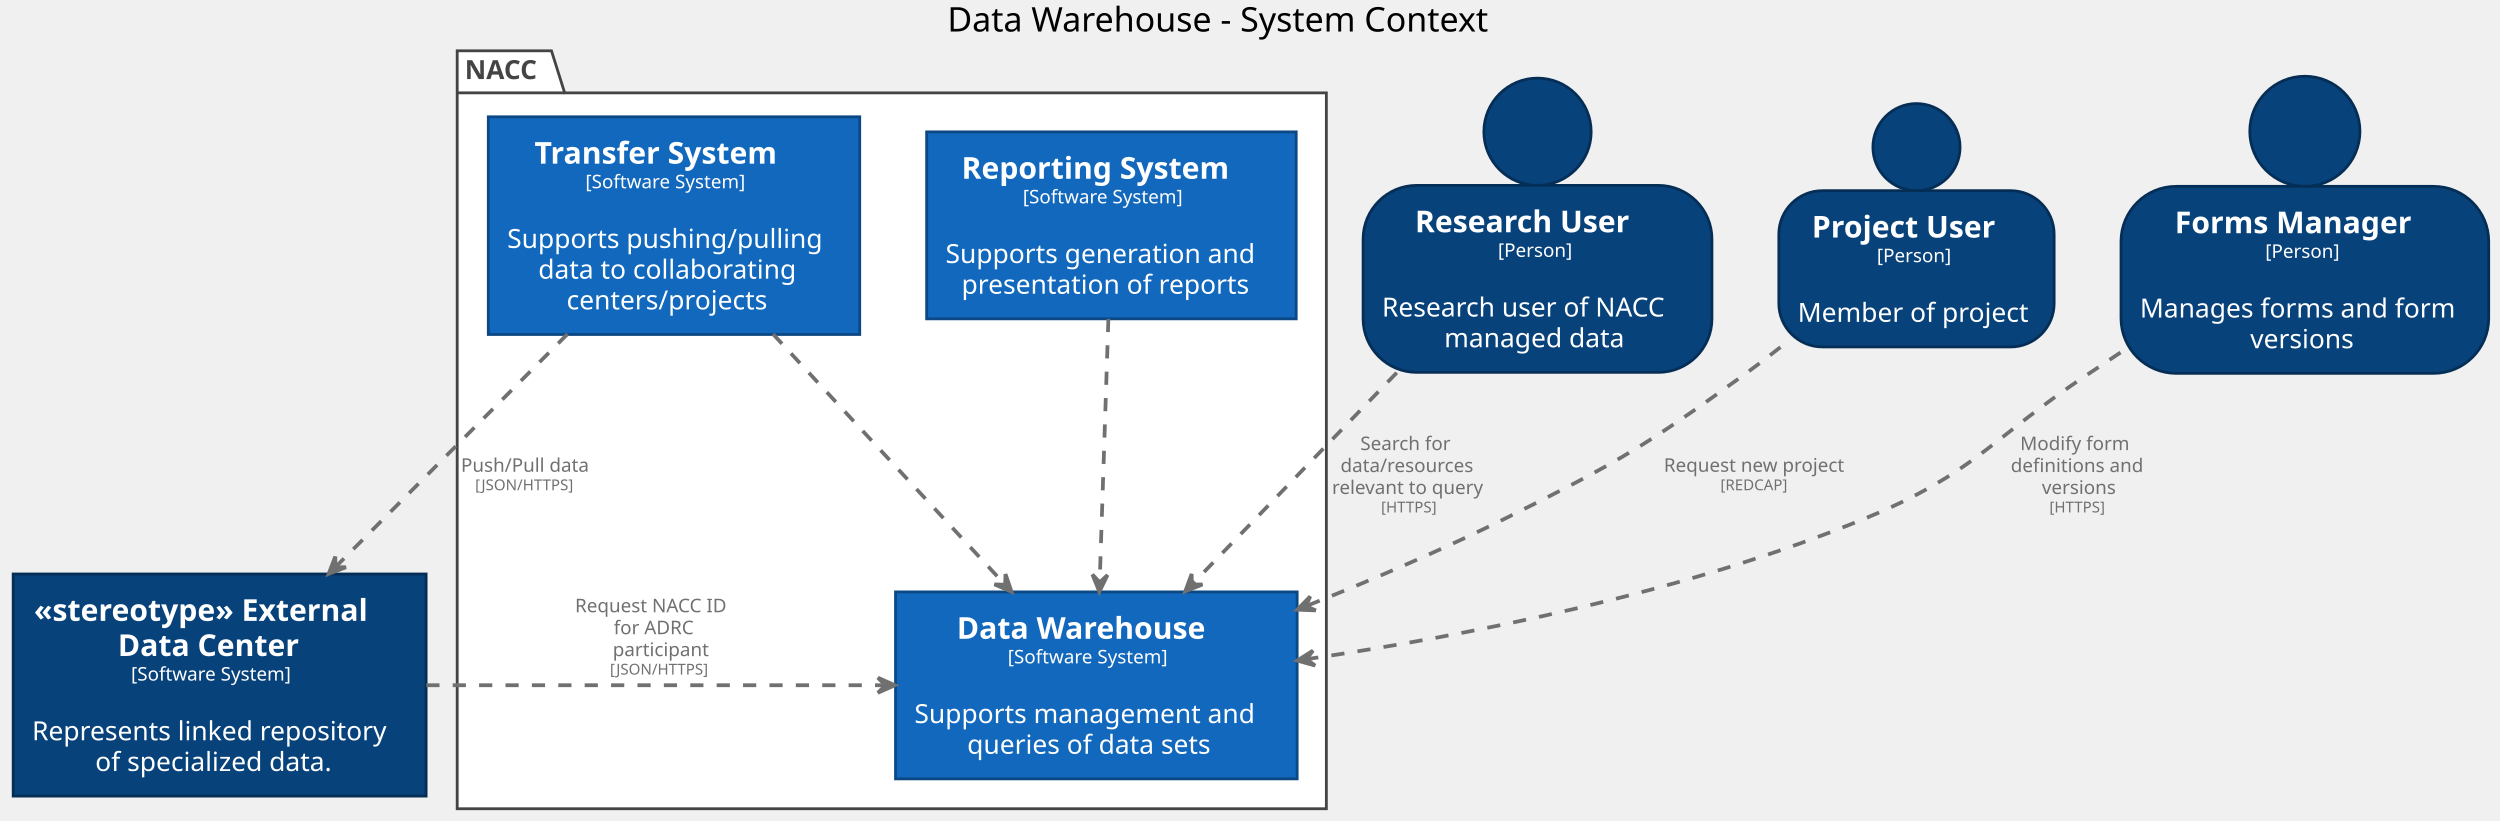
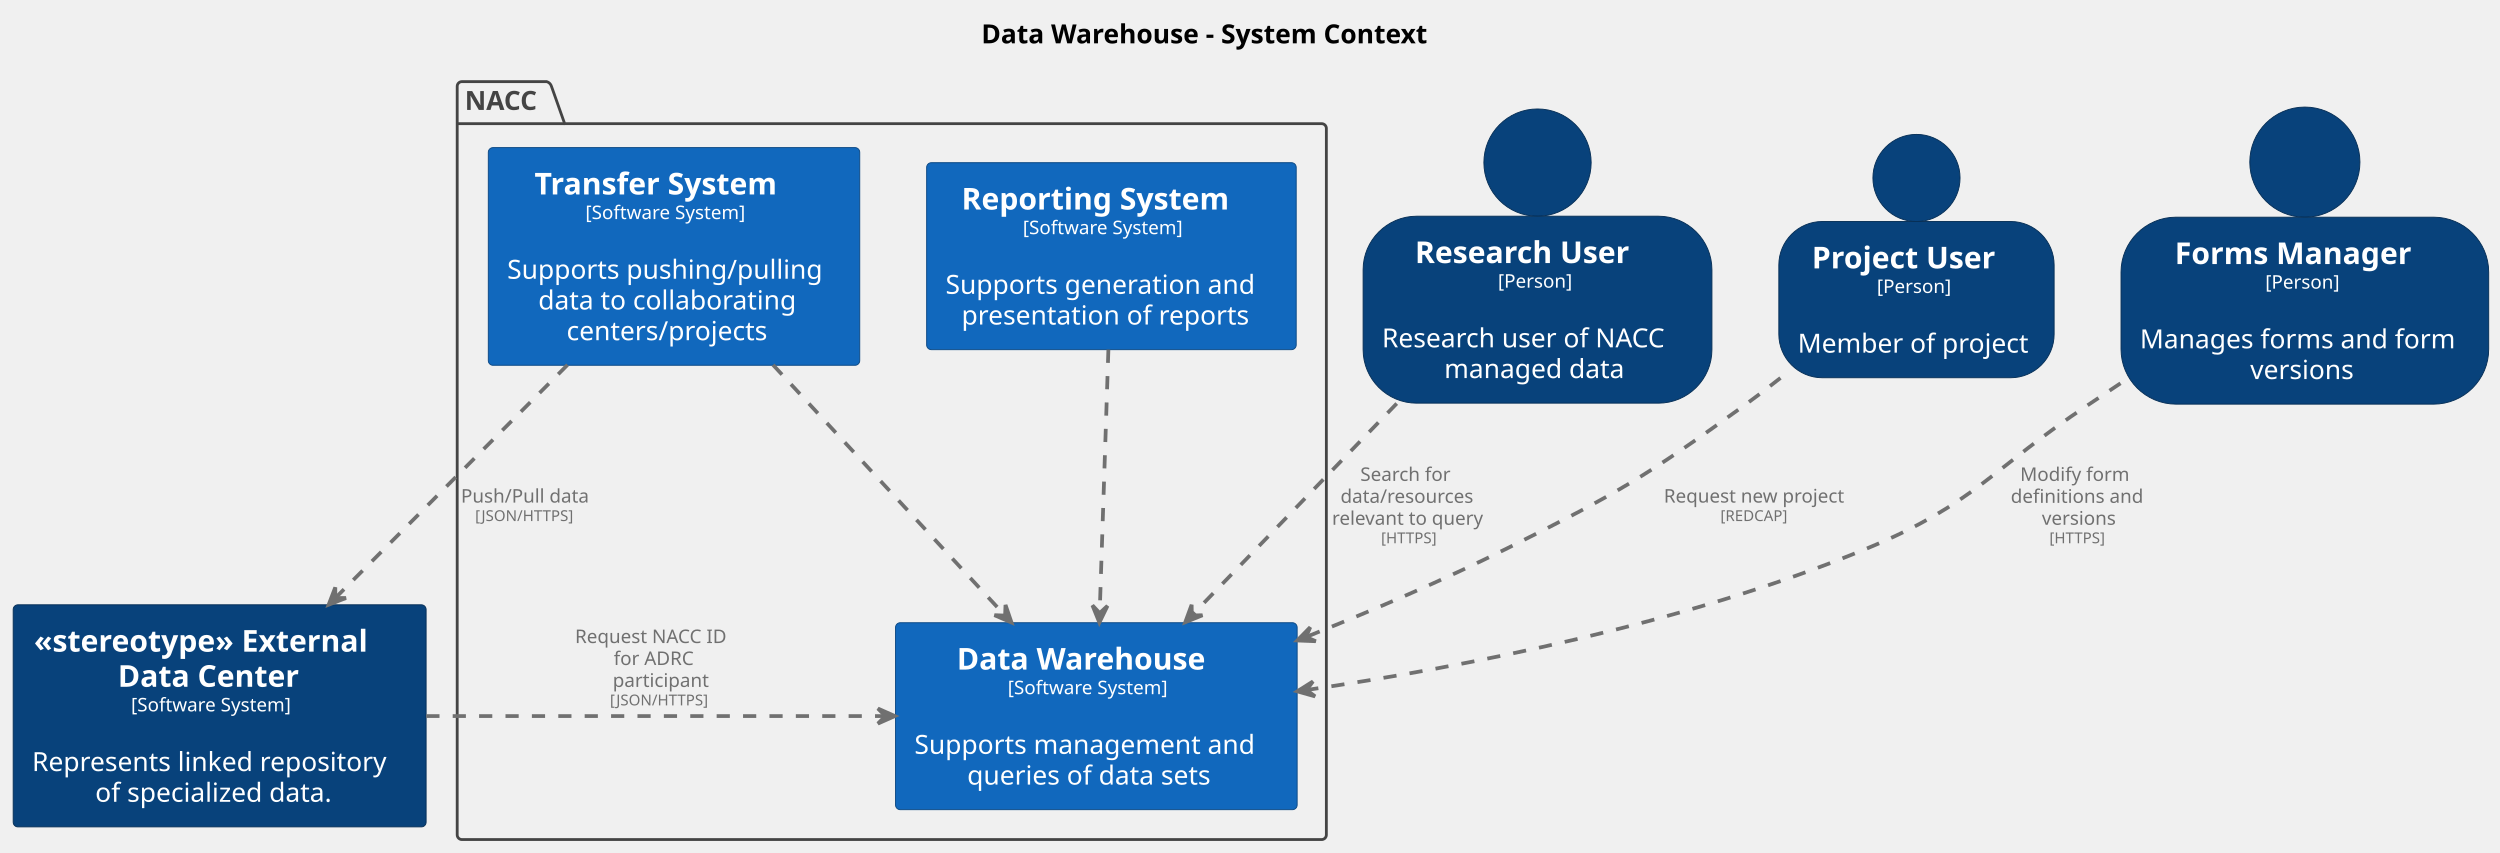
- <svg xmlns="http://www.w3.org/2000/svg" contentScriptType="application/ecmascript" contentStyleType="text/css" height="435px" preserveAspectRatio="none" style="width:1326px;height:435px;background:#FFFFFF;" version="1.1" viewBox="0 0 1326 435" width="1326px" zoomAndPan="magnify">
+ <svg xmlns="http://www.w3.org/2000/svg" contentStyleType="text/css" height="452px" preserveAspectRatio="none" style="width:1326px;height:452px;background:#FFFFFF;" version="1.1" viewBox="0 0 1326 452" width="1326px" zoomAndPan="magnify">
  <defs />
  <g>
-     <text fill="#000000" font-family="sans-serif" font-size="18" lengthAdjust="spacing" textLength="308" x="502.5" y="16.708">Data Warehouse - System Context</text>
-     <polygon fill="#FFFFFF" points="242.5,26.953,292.5,26.953,299.5,49.25,703.5,49.25,703.5,428.953,242.5,428.953,242.5,26.953" style="stroke:#444444;stroke-width:1.5;" />
-     <line style="stroke:#444444;stroke-width:1.5;" x1="242.5" x2="299.5" y1="49.25" y2="49.25" />
-     <text fill="#444444" font-family="sans-serif" font-size="14" font-weight="bold" lengthAdjust="spacing" textLength="44" x="246.5" y="41.948">NACC</text>
-     <rect fill="#1168BD" height="99.156" style="stroke:#0B4884;stroke-width:1.5;" width="213" x="475" y="313.953" />
-     <text fill="#FFFFFF" font-family="sans-serif" font-size="16" font-weight="bold" lengthAdjust="spacing" textLength="148" x="507.5" y="338.805">Data Warehouse</text>
-     <text fill="#FFFFFF" font-family="sans-serif" font-size="10" lengthAdjust="spacing" textLength="94" x="534.5" y="351.86">[Software System]</text>
-     <text fill="#FFFFFF" font-family="sans-serif" font-size="14" lengthAdjust="spacing" textLength="0" x="583.5" y="367.214" />
-     <text fill="#FFFFFF" font-family="sans-serif" font-size="14" lengthAdjust="spacing" textLength="189" x="485" y="383.511">Supports management and</text>
-     <text fill="#FFFFFF" font-family="sans-serif" font-size="14" lengthAdjust="spacing" textLength="137" x="513" y="399.808">queries of data sets</text>
-     <rect fill="#1168BD" height="115.453" style="stroke:#0B4884;stroke-width:1.5;" width="197" x="259" y="61.953" />
-     <text fill="#FFFFFF" font-family="sans-serif" font-size="16" font-weight="bold" lengthAdjust="spacing" textLength="148" x="283.5" y="86.805">Transfer System</text>
-     <text fill="#FFFFFF" font-family="sans-serif" font-size="10" lengthAdjust="spacing" textLength="94" x="310.5" y="99.86">[Software System]</text>
-     <text fill="#FFFFFF" font-family="sans-serif" font-size="14" lengthAdjust="spacing" textLength="0" x="359.5" y="115.214" />
-     <text fill="#FFFFFF" font-family="sans-serif" font-size="14" lengthAdjust="spacing" textLength="173" x="269" y="131.511">Supports pushing/pulling</text>
-     <text fill="#FFFFFF" font-family="sans-serif" font-size="14" lengthAdjust="spacing" textLength="140" x="285.5" y="147.808">data to collaborating</text>
-     <text fill="#FFFFFF" font-family="sans-serif" font-size="14" lengthAdjust="spacing" textLength="114" x="300.5" y="164.105">centers/projects</text>
-     <rect fill="#1168BD" height="99.156" style="stroke:#0B4884;stroke-width:1.5;" width="196" x="491.5" y="69.953" />
-     <text fill="#FFFFFF" font-family="sans-serif" font-size="16" font-weight="bold" lengthAdjust="spacing" textLength="159" x="510" y="94.805">Reporting System</text>
-     <text fill="#FFFFFF" font-family="sans-serif" font-size="10" lengthAdjust="spacing" textLength="94" x="542.5" y="107.86">[Software System]</text>
-     <text fill="#FFFFFF" font-family="sans-serif" font-size="14" lengthAdjust="spacing" textLength="0" x="591.5" y="123.214" />
-     <text fill="#FFFFFF" font-family="sans-serif" font-size="14" lengthAdjust="spacing" textLength="172" x="501.5" y="139.511">Supports generation and</text>
-     <text fill="#FFFFFF" font-family="sans-serif" font-size="14" lengthAdjust="spacing" textLength="159" x="510" y="155.808">presentation of reports</text>
-     <ellipse cx="1222.5" cy="69.654" fill="#08427B" rx="29.201" ry="29.201" style="stroke:#052E56;stroke-width:1.5;" />
-     <rect fill="#08427B" height="99.156" rx="29.201" ry="29.201" style="stroke:#052E56;stroke-width:1.5;" width="195" x="1125" y="98.855" />
-     <text fill="#FFFFFF" font-family="sans-serif" font-size="16" font-weight="bold" lengthAdjust="spacing" textLength="138" x="1153.5" y="123.707">Forms Manager</text>
-     <text fill="#FFFFFF" font-family="sans-serif" font-size="10" lengthAdjust="spacing" textLength="42" x="1201.5" y="136.762">[Person]</text>
-     <text fill="#FFFFFF" font-family="sans-serif" font-size="14" lengthAdjust="spacing" textLength="0" x="1224.5" y="152.116" />
-     <text fill="#FFFFFF" font-family="sans-serif" font-size="14" lengthAdjust="spacing" textLength="171" x="1135" y="168.413">Manages forms and form</text>
-     <text fill="#FFFFFF" font-family="sans-serif" font-size="14" lengthAdjust="spacing" textLength="58" x="1193.5" y="184.709">versions</text>
-     <ellipse cx="815.5" cy="69.895" fill="#08427B" rx="28.442" ry="28.442" style="stroke:#052E56;stroke-width:1.5;" />
-     <rect fill="#08427B" height="99.156" rx="28.442" ry="28.442" style="stroke:#052E56;stroke-width:1.5;" width="185" x="723" y="98.338" />
-     <text fill="#FFFFFF" font-family="sans-serif" font-size="16" font-weight="bold" lengthAdjust="spacing" textLength="130" x="750.5" y="123.189">Research User</text>
-     <text fill="#FFFFFF" font-family="sans-serif" font-size="10" lengthAdjust="spacing" textLength="42" x="794.5" y="136.245">[Person]</text>
-     <text fill="#FFFFFF" font-family="sans-serif" font-size="14" lengthAdjust="spacing" textLength="0" x="817.5" y="151.599" />
-     <text fill="#FFFFFF" font-family="sans-serif" font-size="14" lengthAdjust="spacing" textLength="161" x="733" y="167.895">Research user of NACC</text>
-     <text fill="#FFFFFF" font-family="sans-serif" font-size="14" lengthAdjust="spacing" textLength="99" x="766" y="184.192">managed data</text>
-     <rect fill="#08427B" height="117.781" style="stroke:#052E56;stroke-width:1.5;" width="219" x="7" y="304.453" />
-     <text fill="#FFFFFF" font-family="sans-serif" font-size="16" font-weight="bold" lengthAdjust="spacing" textLength="197" x="18" y="329.305">«stereotype» External</text>
-     <text fill="#FFFFFF" font-family="sans-serif" font-size="16" font-weight="bold" lengthAdjust="spacing" textLength="108" x="62.5" y="347.93">Data Center</text>
-     <text fill="#FFFFFF" font-family="sans-serif" font-size="10" lengthAdjust="spacing" textLength="94" x="69.5" y="360.985">[Software System]</text>
-     <text fill="#FFFFFF" font-family="sans-serif" font-size="14" lengthAdjust="spacing" textLength="0" x="118.5" y="376.339" />
-     <text fill="#FFFFFF" font-family="sans-serif" font-size="14" lengthAdjust="spacing" textLength="199" x="17" y="392.636">Represents linked repository</text>
-     <text fill="#FFFFFF" font-family="sans-serif" font-size="14" lengthAdjust="spacing" textLength="132" x="50.5" y="408.933">of specialized data.</text>
-     <ellipse cx="1016.5" cy="78.051" fill="#08427B" rx="23.098" ry="23.098" style="stroke:#052E56;stroke-width:1.5;" />
-     <rect fill="#08427B" height="82.859" rx="23.098" ry="23.098" style="stroke:#052E56;stroke-width:1.5;" width="146" x="943.5" y="101.148" />
-     <text fill="#FFFFFF" font-family="sans-serif" font-size="16" font-weight="bold" lengthAdjust="spacing" textLength="111" x="961" y="126">Project User</text>
-     <text fill="#FFFFFF" font-family="sans-serif" font-size="10" lengthAdjust="spacing" textLength="42" x="995.5" y="139.055">[Person]</text>
-     <text fill="#FFFFFF" font-family="sans-serif" font-size="14" lengthAdjust="spacing" textLength="0" x="1018.5" y="154.409" />
-     <text fill="#FFFFFF" font-family="sans-serif" font-size="14" lengthAdjust="spacing" textLength="126" x="953.5" y="170.706">Member of project</text>
-     <path d="M1124.72,186.963 C1118.9,190.863 1113.13,194.713 1107.5,198.453 C1055.84,232.743 1047.76,250.653 990.5,274.453 C894.17,314.503 777.17,337.313 693.03,349.623 " fill="none" id="FormsManager-to-DataWarehouse" style="stroke:#707070;stroke-width:2.0;stroke-dasharray:7.0,7.0;" />
-     <polygon fill="#707070" points="688.05,350.343,697.529,353.019,692.999,349.63,696.388,345.1,688.05,350.343" style="stroke:#707070;stroke-width:2.0;" />
-     <text fill="#707070" font-family="sans-serif" font-size="10" lengthAdjust="spacing" textLength="60" x="1071.5" y="238.735">Modify form</text>
-     <text fill="#707070" font-family="sans-serif" font-size="10" lengthAdjust="spacing" textLength="70" x="1066.5" y="250.376">definitions and</text>
-     <text fill="#707070" font-family="sans-serif" font-size="10" lengthAdjust="spacing" textLength="40" x="1083" y="262.017">versions</text>
-     <text fill="#707070" font-family="sans-serif" font-size="8" lengthAdjust="spacing" textLength="32" x="1087" y="271.801">[HTTPS]</text>
-     <path d="M740.82,197.693 C705.47,234.243 664.17,276.953 632.48,309.733 " fill="none" id="ResearchUser-to-DataWarehouse" style="stroke:#707070;stroke-width:2.0;stroke-dasharray:7.0,7.0;" />
-     <polygon fill="#707070" points="628.66,313.673,637.794,309.99,632.138,310.081,632.047,304.425,628.66,313.673" style="stroke:#707070;stroke-width:2.0;" />
-     <text fill="#707070" font-family="sans-serif" font-size="10" lengthAdjust="spacing" textLength="51" x="721.5" y="238.735">Search for</text>
-     <text fill="#707070" font-family="sans-serif" font-size="10" lengthAdjust="spacing" textLength="72" x="711" y="250.376">data/resources</text>
-     <text fill="#707070" font-family="sans-serif" font-size="10" lengthAdjust="spacing" textLength="84" x="706.5" y="262.017">relevant to query</text>
-     <text fill="#707070" font-family="sans-serif" font-size="8" lengthAdjust="spacing" textLength="32" x="732.5" y="271.801">[HTTPS]</text>
-     <path d="M226.11,363.453 C299.4,363.453 395.55,363.453 469.35,363.453 " fill="none" id="stereotypeExternalDataCenter-to-DataWarehouse" style="stroke:#707070;stroke-width:2.0;stroke-dasharray:7.0,7.0;" />
-     <polygon fill="#707070" points="474.63,363.453,465.63,359.453,469.63,363.453,465.63,367.453,474.63,363.453" style="stroke:#707070;stroke-width:2.0;" />
-     <text fill="#707070" font-family="sans-serif" font-size="10" lengthAdjust="spacing" textLength="88" x="305" y="324.735">Request NACC ID</text>
-     <text fill="#707070" font-family="sans-serif" font-size="10" lengthAdjust="spacing" textLength="47" x="325.5" y="336.376">for ADRC</text>
-     <text fill="#707070" font-family="sans-serif" font-size="10" lengthAdjust="spacing" textLength="51" x="325" y="348.017">participant</text>
-     <text fill="#707070" font-family="sans-serif" font-size="8" lengthAdjust="spacing" textLength="54" x="323.5" y="357.801">[JSON/HTTPS]</text>
-     <path d="M301,177.193 C264.07,214.273 215.84,262.703 177.96,300.743 " fill="none" id="TransferSystem-to-stereotypeExternalDataCenter" style="stroke:#707070;stroke-width:2.0;stroke-dasharray:7.0,7.0;" />
-     <polygon fill="#707070" points="174.32,304.393,183.505,300.839,177.848,300.851,177.837,295.194,174.32,304.393" style="stroke:#707070;stroke-width:2.0;" />
-     <text fill="#707070" font-family="sans-serif" font-size="10" lengthAdjust="spacing" textLength="69" x="244.5" y="250.235">Push/Pull data</text>
-     <text fill="#707070" font-family="sans-serif" font-size="8" lengthAdjust="spacing" textLength="54" x="252" y="260.019">[JSON/HTTPS]</text>
-     <path d="M410.02,177.193 C447.22,217.383 496.77,270.913 533.03,310.093 " fill="none" id="TransferSystem-to-DataWarehouse" style="stroke:#707070;stroke-width:2.0;stroke-dasharray:7.0,7.0;" />
-     <polygon fill="#707070" points="536.5,313.833,533.32,304.512,533.103,310.165,527.45,309.948,536.5,313.833" style="stroke:#707070;stroke-width:2.0;" />
-     <text fill="#000000" font-family="sans-serif" font-size="10" lengthAdjust="spacing" textLength="0" x="499.5" y="255.235" />
-     <path d="M587.89,169.133 C586.55,209.583 584.65,267.073 583.27,308.833 " fill="none" id="ReportingSystem-to-DataWarehouse" style="stroke:#707070;stroke-width:2.0;stroke-dasharray:7.0,7.0;" />
-     <polygon fill="#707070" points="583.11,313.853,587.416,304.995,583.281,308.856,579.421,304.721,583.11,313.853" style="stroke:#707070;stroke-width:2.0;" />
-     <text fill="#000000" font-family="sans-serif" font-size="10" lengthAdjust="spacing" textLength="0" x="589.5" y="255.235" />
-     <path d="M944.35,184.133 C938.08,189.113 931.74,193.943 925.5,198.453 C872.49,236.753 858.01,245.233 799.5,274.453 C765.52,291.423 727.43,307.693 692.71,321.513 " fill="none" id="ProjectUser-to-DataWarehouse" style="stroke:#707070;stroke-width:2.0;stroke-dasharray:7.0,7.0;" />
-     <polygon fill="#707070" points="688.06,323.363,697.901,323.761,692.707,321.519,694.949,316.325,688.06,323.363" style="stroke:#707070;stroke-width:2.0;" />
-     <text fill="#707070" font-family="sans-serif" font-size="10" lengthAdjust="spacing" textLength="99" x="882.5" y="250.235">Request new project</text>
-     <text fill="#707070" font-family="sans-serif" font-size="8" lengthAdjust="spacing" textLength="39" x="912.5" y="260.019">[REDCAP]</text>
+     <rect fill="none" height="26.297" id="_title" style="stroke:none;stroke-width:1.0;" width="281" x="515.5" y="5" />
+     <text fill="#000000" font-family="sans-serif" font-size="14" font-weight="bold" lengthAdjust="spacing" textLength="271" x="520.5" y="22.995">Data Warehouse - System Context</text>
+     <g id="cluster_NACC">
+       <path d="M245,43.297 L290,43.297 A3.75,3.75 0 0 1 292.5,45.797 L299.5,65.594 L701,65.594 A2.5,2.5 0 0 1 703.5,68.094 L703.5,442.797 A2.5,2.5 0 0 1 701,445.297 L245,445.297 A2.5,2.5 0 0 1 242.5,442.797 L242.5,45.797 A2.5,2.5 0 0 1 245,43.297 " fill="none" style="stroke:#444444;stroke-width:1.5;" />
+       <line style="stroke:#444444;stroke-width:1.5;" x1="242.5" x2="299.5" y1="65.594" y2="65.594" />
+       <text fill="#444444" font-family="sans-serif" font-size="14" font-weight="bold" lengthAdjust="spacing" textLength="44" x="246.5" y="58.292">NACC</text>
+     </g>
+     <g id="elem_DataWarehouse">
+       <rect fill="#1168BD" height="99.156" rx="2.5" ry="2.5" style="stroke:#0B4884;stroke-width:0.5;" width="213" x="475" y="330.297" />
+       <text fill="#FFFFFF" font-family="sans-serif" font-size="16" font-weight="bold" lengthAdjust="spacing" textLength="148" x="507.5" y="355.148">Data Warehouse</text>
+       <text fill="#FFFFFF" font-family="sans-serif" font-size="10" lengthAdjust="spacing" textLength="94" x="534.5" y="368.204">[Software System]</text>
+       <text fill="#FFFFFF" font-family="sans-serif" font-size="14" lengthAdjust="spacing" textLength="4" x="579.5" y="383.558"> </text>
+       <text fill="#FFFFFF" font-family="sans-serif" font-size="14" lengthAdjust="spacing" textLength="189" x="485" y="399.854">Supports management and</text>
+       <text fill="#FFFFFF" font-family="sans-serif" font-size="14" lengthAdjust="spacing" textLength="137" x="513" y="416.151">queries of data sets</text>
+     </g>
+     <g id="elem_TransferSystem">
+       <rect fill="#1168BD" height="115.453" rx="2.5" ry="2.5" style="stroke:#0B4884;stroke-width:0.5;" width="197" x="259" y="78.297" />
+       <text fill="#FFFFFF" font-family="sans-serif" font-size="16" font-weight="bold" lengthAdjust="spacing" textLength="148" x="283.5" y="103.148">Transfer System</text>
+       <text fill="#FFFFFF" font-family="sans-serif" font-size="10" lengthAdjust="spacing" textLength="94" x="310.5" y="116.204">[Software System]</text>
+       <text fill="#FFFFFF" font-family="sans-serif" font-size="14" lengthAdjust="spacing" textLength="4" x="355.5" y="131.558"> </text>
+       <text fill="#FFFFFF" font-family="sans-serif" font-size="14" lengthAdjust="spacing" textLength="173" x="269" y="147.855">Supports pushing/pulling</text>
+       <text fill="#FFFFFF" font-family="sans-serif" font-size="14" lengthAdjust="spacing" textLength="140" x="285.5" y="164.151">data to collaborating</text>
+       <text fill="#FFFFFF" font-family="sans-serif" font-size="14" lengthAdjust="spacing" textLength="114" x="300.5" y="180.448">centers/projects</text>
+     </g>
+     <g id="elem_ReportingSystem">
+       <rect fill="#1168BD" height="99.156" rx="2.5" ry="2.5" style="stroke:#0B4884;stroke-width:0.5;" width="196" x="491.5" y="86.297" />
+       <text fill="#FFFFFF" font-family="sans-serif" font-size="16" font-weight="bold" lengthAdjust="spacing" textLength="159" x="510" y="111.148">Reporting System</text>
+       <text fill="#FFFFFF" font-family="sans-serif" font-size="10" lengthAdjust="spacing" textLength="94" x="542.5" y="124.204">[Software System]</text>
+       <text fill="#FFFFFF" font-family="sans-serif" font-size="14" lengthAdjust="spacing" textLength="4" x="587.5" y="139.558"> </text>
+       <text fill="#FFFFFF" font-family="sans-serif" font-size="14" lengthAdjust="spacing" textLength="172" x="501.5" y="155.855">Supports generation and</text>
+       <text fill="#FFFFFF" font-family="sans-serif" font-size="14" lengthAdjust="spacing" textLength="159" x="510" y="172.151">presentation of reports</text>
+     </g>
+     <g id="elem_FormsManager">
+       <ellipse cx="1222.5" cy="85.998" fill="#08427B" rx="29.201" ry="29.201" style="stroke:#052E56;stroke-width:0.5;" />
+       <rect fill="#08427B" height="99.156" rx="29.201" ry="29.201" style="stroke:#052E56;stroke-width:0.5;" width="195" x="1125" y="115.199" />
+       <text fill="#FFFFFF" font-family="sans-serif" font-size="16" font-weight="bold" lengthAdjust="spacing" textLength="138" x="1153.5" y="140.05">Forms Manager</text>
+       <text fill="#FFFFFF" font-family="sans-serif" font-size="10" lengthAdjust="spacing" textLength="42" x="1201.5" y="153.106">[Person]</text>
+       <text fill="#FFFFFF" font-family="sans-serif" font-size="14" lengthAdjust="spacing" textLength="4" x="1220.5" y="168.459"> </text>
+       <text fill="#FFFFFF" font-family="sans-serif" font-size="14" lengthAdjust="spacing" textLength="171" x="1135" y="184.756">Manages forms and form</text>
+       <text fill="#FFFFFF" font-family="sans-serif" font-size="14" lengthAdjust="spacing" textLength="58" x="1193.5" y="201.053">versions</text>
+     </g>
+     <g id="elem_ResearchUser">
+       <ellipse cx="815.5" cy="86.239" fill="#08427B" rx="28.442" ry="28.442" style="stroke:#052E56;stroke-width:0.5;" />
+       <rect fill="#08427B" height="99.156" rx="28.442" ry="28.442" style="stroke:#052E56;stroke-width:0.5;" width="185" x="723" y="114.681" />
+       <text fill="#FFFFFF" font-family="sans-serif" font-size="16" font-weight="bold" lengthAdjust="spacing" textLength="130" x="750.5" y="139.533">Research User</text>
+       <text fill="#FFFFFF" font-family="sans-serif" font-size="10" lengthAdjust="spacing" textLength="42" x="794.5" y="152.589">[Person]</text>
+       <text fill="#FFFFFF" font-family="sans-serif" font-size="14" lengthAdjust="spacing" textLength="4" x="813.5" y="167.942"> </text>
+       <text fill="#FFFFFF" font-family="sans-serif" font-size="14" lengthAdjust="spacing" textLength="161" x="733" y="184.239">Research user of NACC</text>
+       <text fill="#FFFFFF" font-family="sans-serif" font-size="14" lengthAdjust="spacing" textLength="99" x="766" y="200.536">managed data</text>
+     </g>
+     <g id="elem_stereotypeExternalDataCenter">
+       <rect fill="#08427B" height="117.781" rx="2.5" ry="2.5" style="stroke:#052E56;stroke-width:0.5;" width="219" x="7" y="320.797" />
+       <text fill="#FFFFFF" font-family="sans-serif" font-size="16" font-weight="bold" lengthAdjust="spacing" textLength="197" x="18" y="345.648">«stereotype» External</text>
+       <text fill="#FFFFFF" font-family="sans-serif" font-size="16" font-weight="bold" lengthAdjust="spacing" textLength="108" x="62.5" y="364.273">Data Center</text>
+       <text fill="#FFFFFF" font-family="sans-serif" font-size="10" lengthAdjust="spacing" textLength="94" x="69.5" y="377.329">[Software System]</text>
+       <text fill="#FFFFFF" font-family="sans-serif" font-size="14" lengthAdjust="spacing" textLength="4" x="114.5" y="392.683"> </text>
+       <text fill="#FFFFFF" font-family="sans-serif" font-size="14" lengthAdjust="spacing" textLength="199" x="17" y="408.979">Represents linked repository</text>
+       <text fill="#FFFFFF" font-family="sans-serif" font-size="14" lengthAdjust="spacing" textLength="132" x="50.5" y="425.276">of specialized data.</text>
+     </g>
+     <g id="elem_ProjectUser">
+       <ellipse cx="1016.5" cy="94.394" fill="#08427B" rx="23.098" ry="23.098" style="stroke:#052E56;stroke-width:0.5;" />
+       <rect fill="#08427B" height="82.859" rx="23.098" ry="23.098" style="stroke:#052E56;stroke-width:0.5;" width="146" x="943.5" y="117.492" />
+       <text fill="#FFFFFF" font-family="sans-serif" font-size="16" font-weight="bold" lengthAdjust="spacing" textLength="111" x="961" y="142.344">Project User</text>
+       <text fill="#FFFFFF" font-family="sans-serif" font-size="10" lengthAdjust="spacing" textLength="42" x="995.5" y="155.399">[Person]</text>
+       <text fill="#FFFFFF" font-family="sans-serif" font-size="14" lengthAdjust="spacing" textLength="4" x="1014.5" y="170.753"> </text>
+       <text fill="#FFFFFF" font-family="sans-serif" font-size="14" lengthAdjust="spacing" textLength="126" x="953.5" y="187.05">Member of project</text>
+     </g>
+     <g id="link_FormsManager_DataWarehouse">
+       <path d="M1124.72,203.307 C1118.9,207.207 1113.13,211.057 1107.5,214.797 C1055.84,249.087 1047.76,266.997 990.5,290.797 C894.17,330.847 777.17,353.657 693.03,365.967 " fill="none" id="FormsManager-to-DataWarehouse" style="stroke:#707070;stroke-width:2.0;stroke-dasharray:7.0,7.0;" />
+       <polygon fill="#707070" points="688.05,366.687,697.529,369.362,692.999,365.974,696.388,361.444,688.05,366.687" style="stroke:#707070;stroke-width:2.0;" />
+       <text fill="#707070" font-family="sans-serif" font-size="10" lengthAdjust="spacing" textLength="60" x="1071.5" y="255.079">Modify form</text>
+       <text fill="#707070" font-family="sans-serif" font-size="10" lengthAdjust="spacing" textLength="70" x="1066.5" y="266.72">definitions and</text>
+       <text fill="#707070" font-family="sans-serif" font-size="10" lengthAdjust="spacing" textLength="40" x="1083" y="278.36">versions</text>
+       <text fill="#707070" font-family="sans-serif" font-size="8" lengthAdjust="spacing" textLength="32" x="1087" y="288.144">[HTTPS]</text>
+     </g>
+     <g id="link_ResearchUser_DataWarehouse">
+       <path d="M740.82,214.037 C705.47,250.587 664.17,293.297 632.48,326.077 " fill="none" id="ResearchUser-to-DataWarehouse" style="stroke:#707070;stroke-width:2.0;stroke-dasharray:7.0,7.0;" />
+       <polygon fill="#707070" points="628.66,330.017,637.794,326.334,632.138,326.425,632.047,320.769,628.66,330.017" style="stroke:#707070;stroke-width:2.0;" />
+       <text fill="#707070" font-family="sans-serif" font-size="10" lengthAdjust="spacing" textLength="51" x="721.5" y="255.079">Search for</text>
+       <text fill="#707070" font-family="sans-serif" font-size="10" lengthAdjust="spacing" textLength="72" x="711" y="266.72">data/resources</text>
+       <text fill="#707070" font-family="sans-serif" font-size="10" lengthAdjust="spacing" textLength="84" x="706.5" y="278.36">relevant to query</text>
+       <text fill="#707070" font-family="sans-serif" font-size="8" lengthAdjust="spacing" textLength="32" x="732.5" y="288.144">[HTTPS]</text>
+     </g>
+     <g id="link_stereotypeExternalDataCenter_DataWarehouse">
+       <path d="M226.11,379.797 C299.4,379.797 395.55,379.797 469.35,379.797 " fill="none" id="stereotypeExternalDataCenter-to-DataWarehouse" style="stroke:#707070;stroke-width:2.0;stroke-dasharray:7.0,7.0;" />
+       <polygon fill="#707070" points="474.63,379.797,465.63,375.797,469.63,379.797,465.63,383.797,474.63,379.797" style="stroke:#707070;stroke-width:2.0;" />
+       <text fill="#707070" font-family="sans-serif" font-size="10" lengthAdjust="spacing" textLength="88" x="305" y="341.079">Request NACC ID</text>
+       <text fill="#707070" font-family="sans-serif" font-size="10" lengthAdjust="spacing" textLength="47" x="325.5" y="352.72">for ADRC</text>
+       <text fill="#707070" font-family="sans-serif" font-size="10" lengthAdjust="spacing" textLength="51" x="325" y="364.36">participant</text>
+       <text fill="#707070" font-family="sans-serif" font-size="8" lengthAdjust="spacing" textLength="54" x="323.5" y="374.144">[JSON/HTTPS]</text>
+     </g>
+     <g id="link_TransferSystem_stereotypeExternalDataCenter">
+       <path d="M301,193.537 C264.07,230.617 215.84,279.047 177.96,317.087 " fill="none" id="TransferSystem-to-stereotypeExternalDataCenter" style="stroke:#707070;stroke-width:2.0;stroke-dasharray:7.0,7.0;" />
+       <polygon fill="#707070" points="174.32,320.737,183.505,317.183,177.848,317.194,177.837,311.537,174.32,320.737" style="stroke:#707070;stroke-width:2.0;" />
+       <text fill="#707070" font-family="sans-serif" font-size="10" lengthAdjust="spacing" textLength="69" x="244.5" y="266.579">Push/Pull data</text>
+       <text fill="#707070" font-family="sans-serif" font-size="8" lengthAdjust="spacing" textLength="54" x="252" y="276.363">[JSON/HTTPS]</text>
+     </g>
+     <g id="link_TransferSystem_DataWarehouse">
+       <path d="M410.02,193.537 C447.22,233.727 496.77,287.257 533.03,326.437 " fill="none" id="TransferSystem-to-DataWarehouse" style="stroke:#707070;stroke-width:2.0;stroke-dasharray:7.0,7.0;" />
+       <polygon fill="#707070" points="536.5,330.177,533.32,320.856,533.103,326.508,527.45,326.291,536.5,330.177" style="stroke:#707070;stroke-width:2.0;" />
+       <text fill="#000000" font-family="sans-serif" font-size="10" lengthAdjust="spacing" textLength="3" x="496.5" y="271.579"> </text>
+     </g>
+     <g id="link_ReportingSystem_DataWarehouse">
+       <path d="M587.89,185.477 C586.55,225.927 584.65,283.417 583.27,325.177 " fill="none" id="ReportingSystem-to-DataWarehouse" style="stroke:#707070;stroke-width:2.0;stroke-dasharray:7.0,7.0;" />
+       <polygon fill="#707070" points="583.11,330.197,587.416,321.339,583.281,325.2,579.421,321.065,583.11,330.197" style="stroke:#707070;stroke-width:2.0;" />
+       <text fill="#000000" font-family="sans-serif" font-size="10" lengthAdjust="spacing" textLength="3" x="586.5" y="271.579"> </text>
+     </g>
+     <g id="link_ProjectUser_DataWarehouse">
+       <path d="M944.35,200.477 C938.08,205.457 931.74,210.287 925.5,214.797 C872.49,253.097 858.01,261.577 799.5,290.797 C765.52,307.767 727.43,324.037 692.71,337.857 " fill="none" id="ProjectUser-to-DataWarehouse" style="stroke:#707070;stroke-width:2.0;stroke-dasharray:7.0,7.0;" />
+       <polygon fill="#707070" points="688.06,339.707,697.901,340.104,692.707,337.862,694.949,332.669,688.06,339.707" style="stroke:#707070;stroke-width:2.0;" />
+       <text fill="#707070" font-family="sans-serif" font-size="10" lengthAdjust="spacing" textLength="99" x="882.5" y="266.579">Request new project</text>
+       <text fill="#707070" font-family="sans-serif" font-size="8" lengthAdjust="spacing" textLength="39" x="912.5" y="276.363">[REDCAP]</text>
+     </g>
  </g>
</svg>
